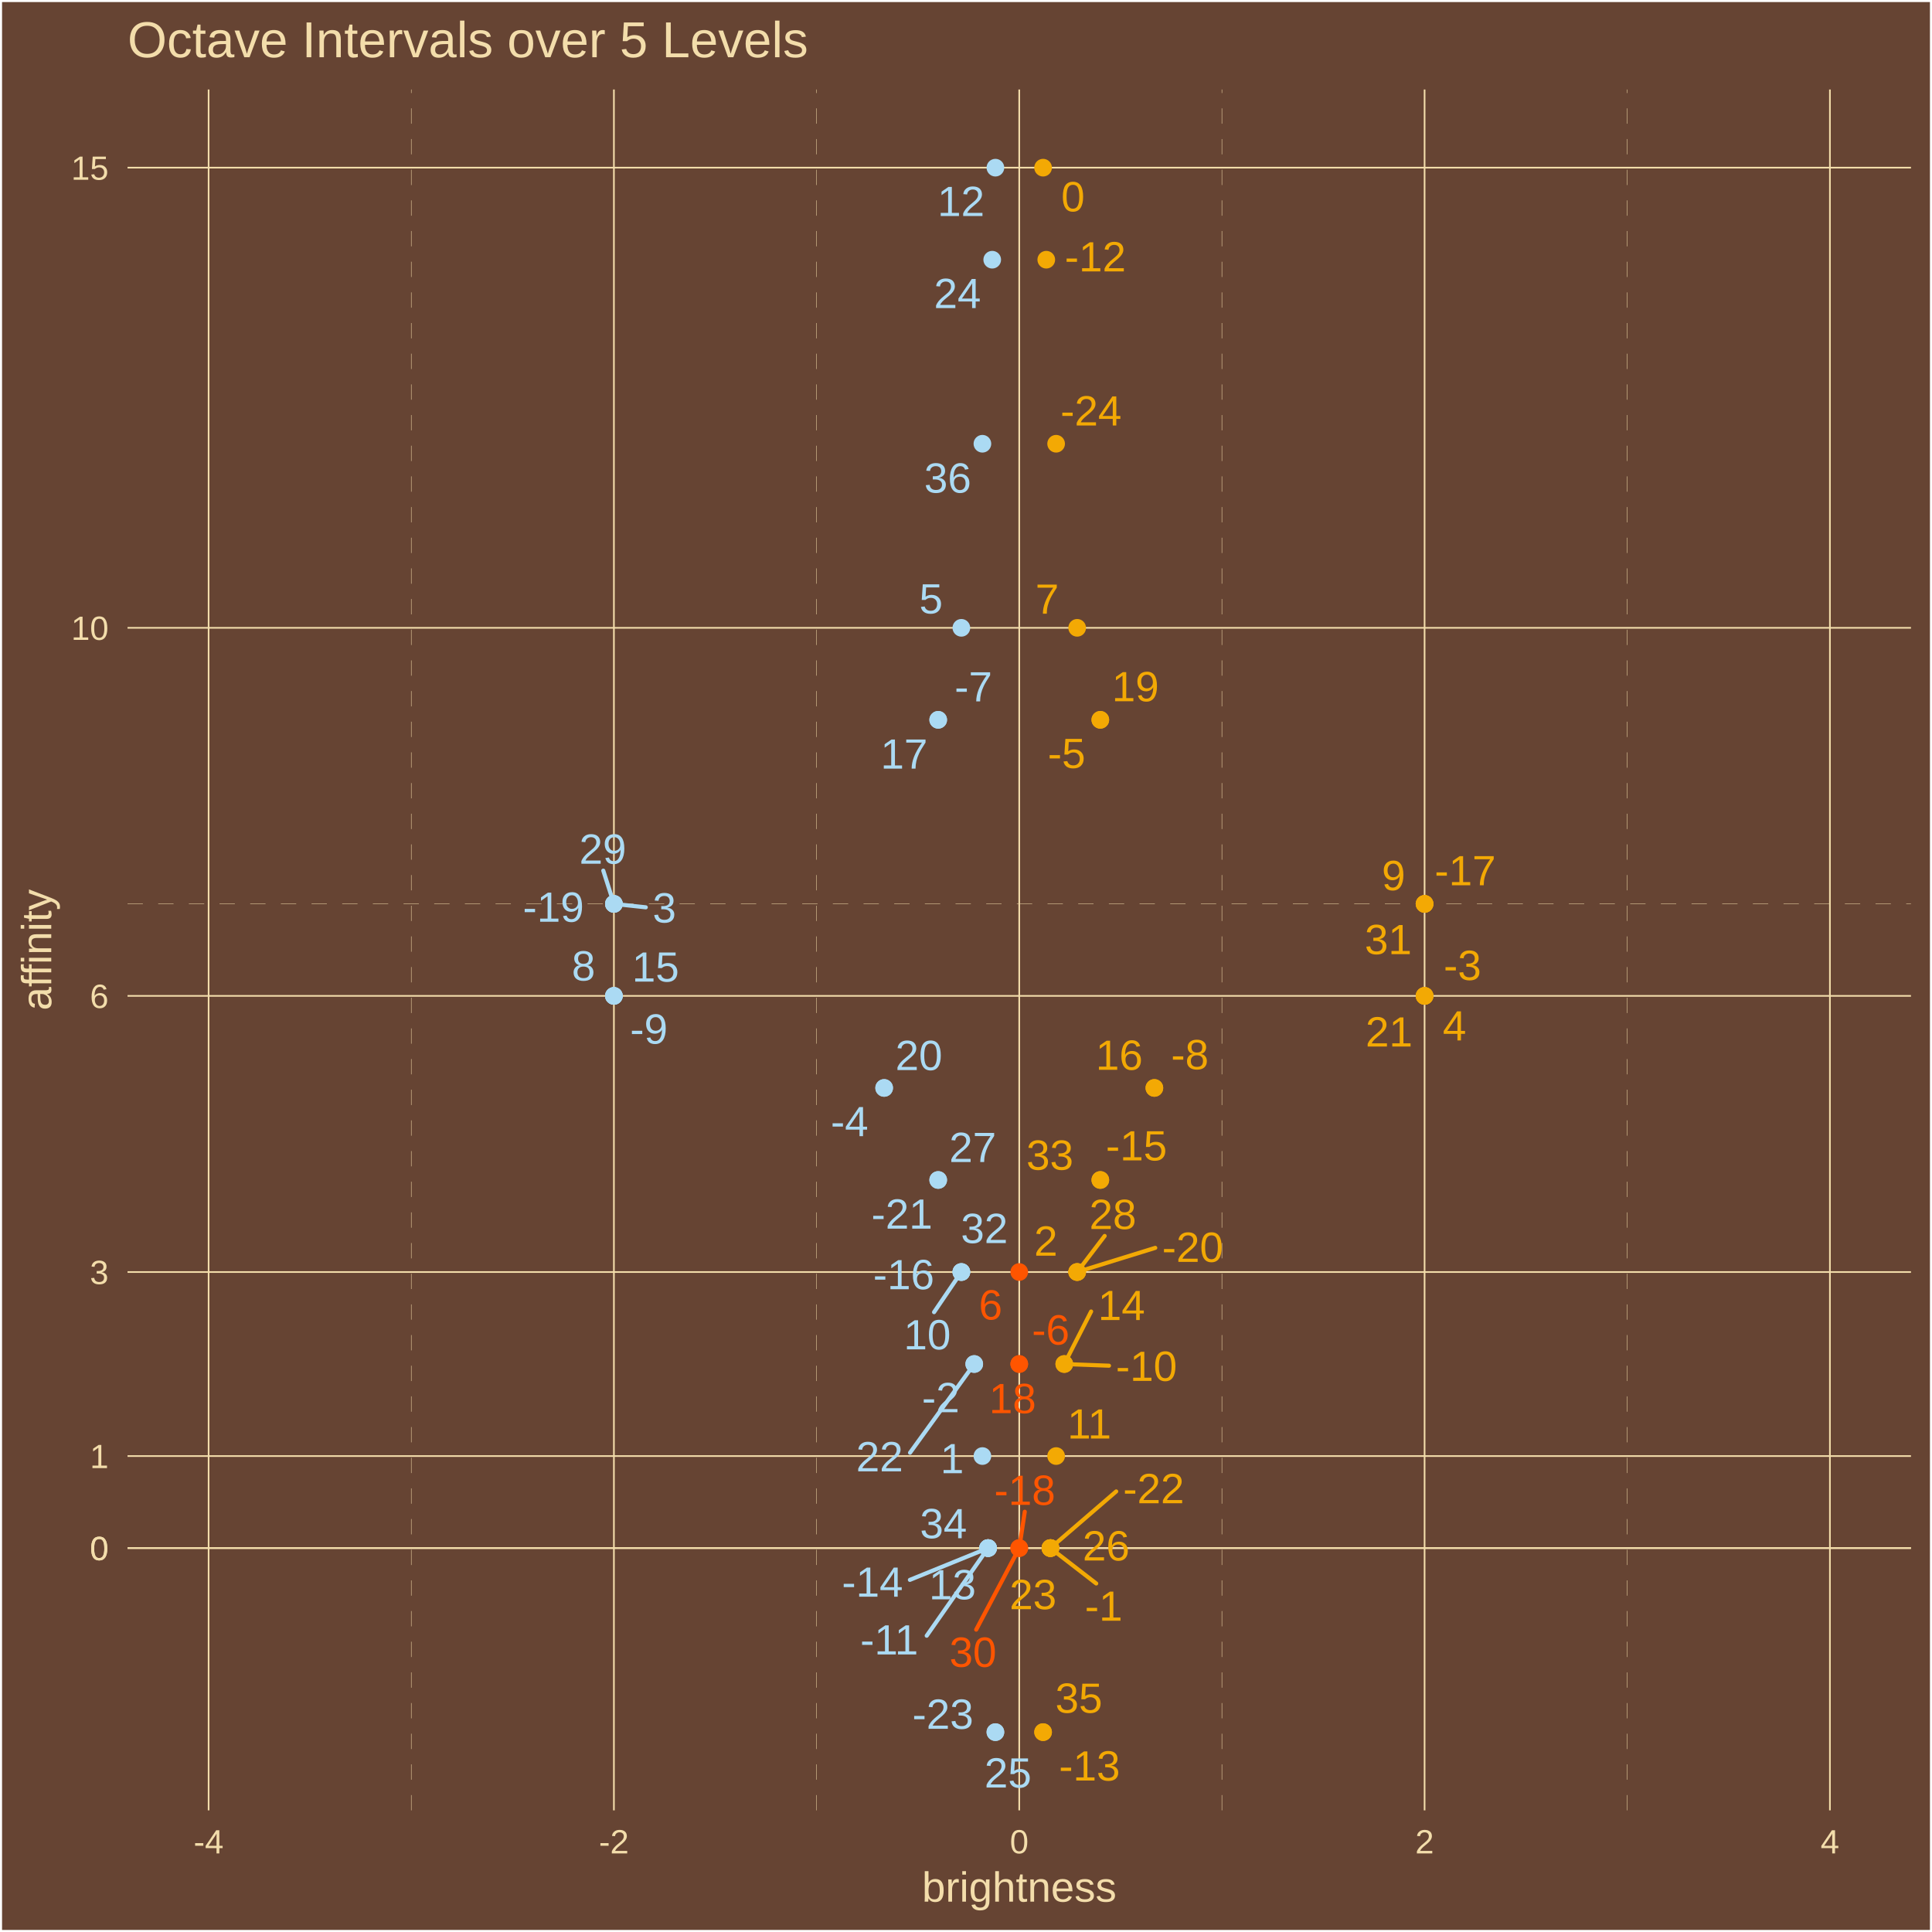
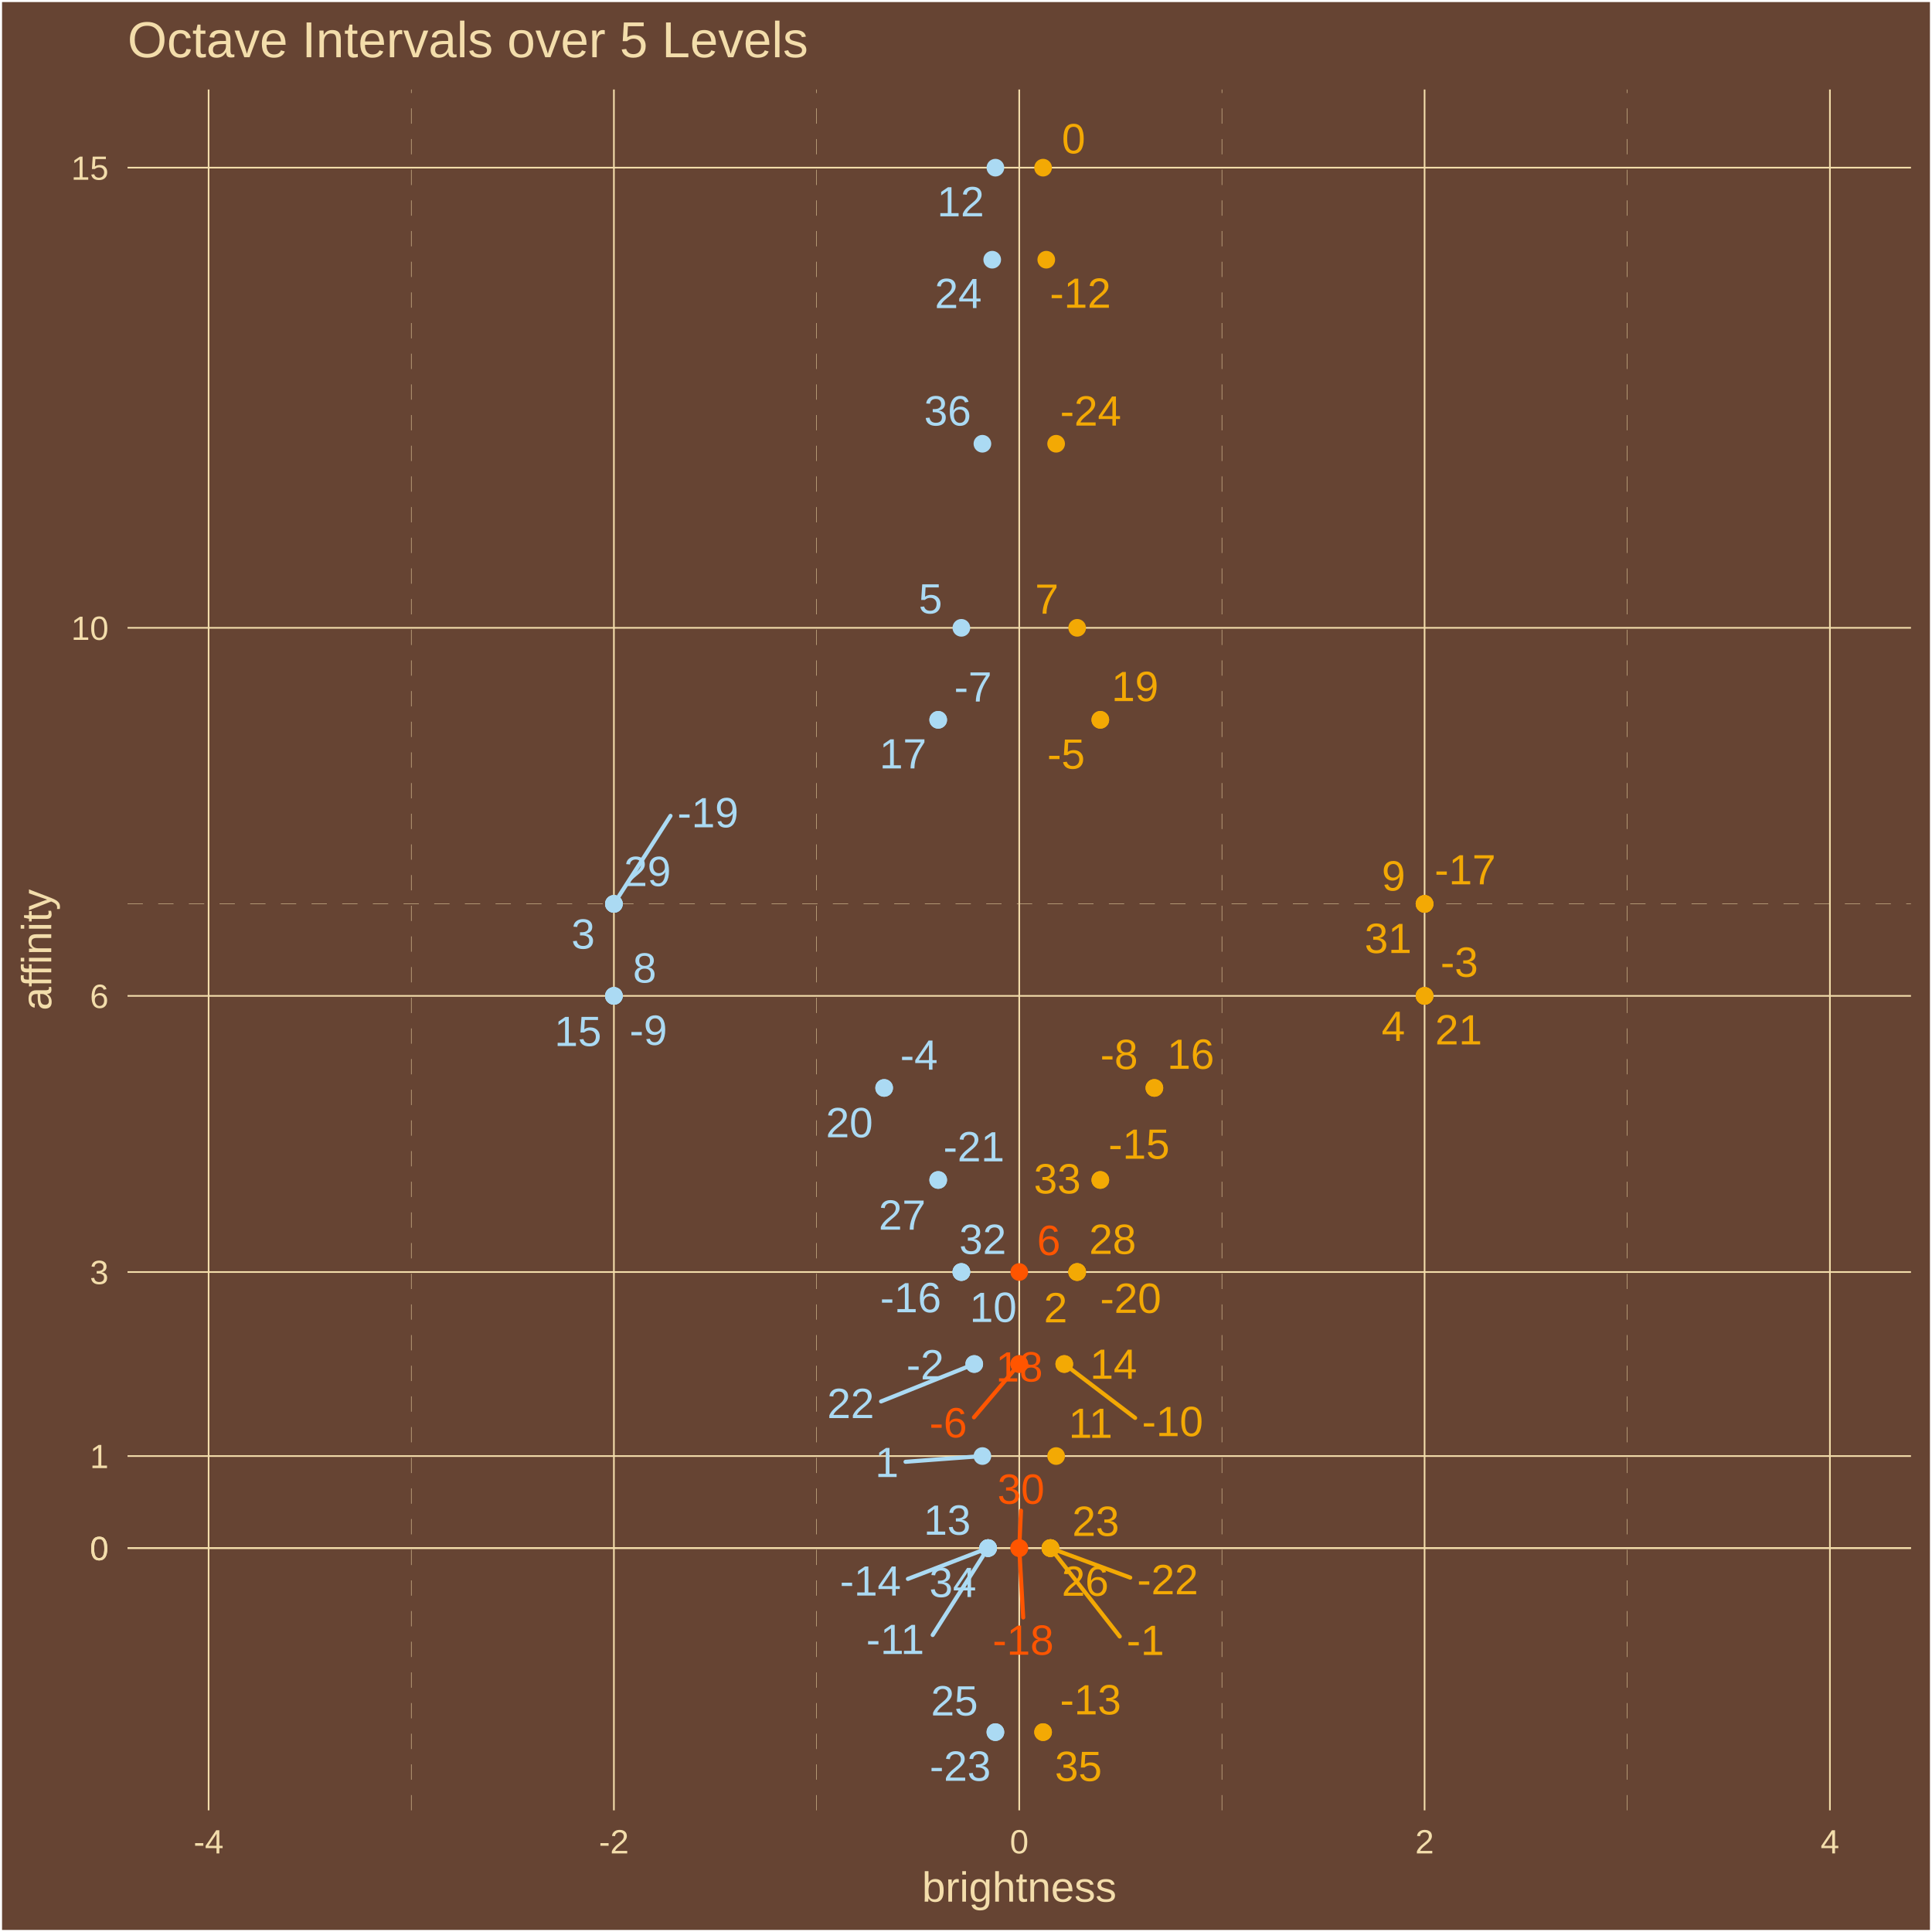
<svg xmlns="http://www.w3.org/2000/svg" class="svglite" width="504.00pt" height="504.00pt" viewBox="0 0 504.00 504.00">
  <defs>
    <style type="text/css">
    .svglite line, .svglite polyline, .svglite polygon, .svglite path, .svglite rect, .svglite circle {
      fill: none;
      stroke: #000000;
      stroke-linecap: round;
      stroke-linejoin: round;
      stroke-miterlimit: 10.00;
    }
    .svglite text {
      white-space: pre;
    }
  </style>
  </defs>
  <rect width="100%" height="100%" style="stroke: none; fill: #664433;" />
  <defs>
    <clipPath id="cpMC4wMHw1MDQuMDB8MC4wMHw1MDQuMDA=">
      <rect x="0.00" y="0.00" width="504.00" height="504.00" />
    </clipPath>
  </defs>
  <g clip-path="url(#cpMC4wMHw1MDQuMDB8MC4wMHw1MDQuMDA=)">
    <rect x="0.00" y="0" width="504.00" height="504.00" style="stroke-width: 1.07; stroke: #FFFFFF; fill: #664433;" />
  </g>
  <defs>
    <clipPath id="cpMzMuMjd8NDk4LjUyfDIzLjM0fDQ3Mi4yNw==">
      <rect x="33.27" y="23.34" width="465.25" height="448.93" />
    </clipPath>
  </defs>
  <g clip-path="url(#cpMzMuMjd8NDk4LjUyfDIzLjM0fDQ3Mi4yNw==)">
    <rect x="33.27" y="23.34" width="465.25" height="448.93" style="stroke-width: 1.07; stroke: none; fill: #664433;" />
    <polyline points="33.27,235.80 498.52,235.80 " style="stroke-width: 0.11; stroke: #F3DDAB; stroke-dasharray: 4.00,4.00; stroke-linecap: butt;" />
    <polyline points="107.29,472.27 107.29,23.34 " style="stroke-width: 0.11; stroke: #F3DDAB; stroke-dasharray: 4.00,4.00; stroke-linecap: butt;" />
    <polyline points="213.02,472.27 213.02,23.34 " style="stroke-width: 0.11; stroke: #F3DDAB; stroke-dasharray: 4.00,4.00; stroke-linecap: butt;" />
    <polyline points="318.76,472.27 318.76,23.34 " style="stroke-width: 0.11; stroke: #F3DDAB; stroke-dasharray: 4.00,4.00; stroke-linecap: butt;" />
    <polyline points="424.50,472.27 424.50,23.34 " style="stroke-width: 0.11; stroke: #F3DDAB; stroke-dasharray: 4.00,4.00; stroke-linecap: butt;" />
    <polyline points="33.27,403.85 498.52,403.85 " style="stroke-width: 0.43; stroke: #F3DDAB; stroke-linecap: butt;" />
    <polyline points="33.27,403.85 498.52,403.85 " style="stroke-width: 0.43; stroke: #F3DDAB; stroke-linecap: butt;" />
    <polyline points="33.27,379.84 498.52,379.84 " style="stroke-width: 0.43; stroke: #F3DDAB; stroke-linecap: butt;" />
    <polyline points="33.27,331.83 498.52,331.83 " style="stroke-width: 0.43; stroke: #F3DDAB; stroke-linecap: butt;" />
    <polyline points="33.27,259.80 498.52,259.80 " style="stroke-width: 0.43; stroke: #F3DDAB; stroke-linecap: butt;" />
    <polyline points="33.27,163.78 498.52,163.78 " style="stroke-width: 0.43; stroke: #F3DDAB; stroke-linecap: butt;" />
    <polyline points="33.27,43.74 498.52,43.74 " style="stroke-width: 0.43; stroke: #F3DDAB; stroke-linecap: butt;" />
    <polyline points="54.42,472.27 54.42,23.34 " style="stroke-width: 0.43; stroke: #F3DDAB; stroke-linecap: butt;" />
    <polyline points="160.15,472.27 160.15,23.34 " style="stroke-width: 0.43; stroke: #F3DDAB; stroke-linecap: butt;" />
    <polyline points="265.89,472.27 265.89,23.34 " style="stroke-width: 0.43; stroke: #F3DDAB; stroke-linecap: butt;" />
    <polyline points="371.63,472.27 371.63,23.34 " style="stroke-width: 0.43; stroke: #F3DDAB; stroke-linecap: butt;" />
    <polyline points="477.37,472.27 477.37,23.34 " style="stroke-width: 0.43; stroke: #F3DDAB; stroke-linecap: butt;" />
    <circle cx="275.51" cy="115.76" r="1.95" style="stroke-width: 0.71; stroke: #F3A904; fill: #F3A904;" />
    <circle cx="259.67" cy="451.86" r="1.95" style="stroke-width: 0.71; stroke: #ABDAF3; fill: #ABDAF3;" />
    <circle cx="274.03" cy="403.85" r="1.95" style="stroke-width: 0.71; stroke: #F3A904; fill: #F3A904;" />
    <circle cx="244.75" cy="307.82" r="1.95" style="stroke-width: 0.71; stroke: #ABDAF3; fill: #ABDAF3;" />
    <circle cx="281.00" cy="331.83" r="1.95" style="stroke-width: 0.71; stroke: #F3A904; fill: #F3A904;" />
    <circle cx="160.15" cy="235.80" r="1.95" style="stroke-width: 0.71; stroke: #ABDAF3; fill: #ABDAF3;" />
    <circle cx="265.89" cy="403.85" r="1.95" style="stroke-width: 0.71; stroke: #FF5500; fill: #FF5500;" />
    <circle cx="371.63" cy="235.80" r="1.95" style="stroke-width: 0.71; stroke: #F3A904; fill: #F3A904;" />
    <circle cx="250.79" cy="331.83" r="1.95" style="stroke-width: 0.71; stroke: #ABDAF3; fill: #ABDAF3;" />
    <circle cx="287.04" cy="307.82" r="1.95" style="stroke-width: 0.71; stroke: #F3A904; fill: #F3A904;" />
    <circle cx="257.76" cy="403.85" r="1.95" style="stroke-width: 0.71; stroke: #ABDAF3; fill: #ABDAF3;" />
    <circle cx="272.11" cy="451.86" r="1.95" style="stroke-width: 0.71; stroke: #F3A904; fill: #F3A904;" />
    <circle cx="272.94" cy="67.75" r="1.95" style="stroke-width: 0.71; stroke: #F3A904; fill: #F3A904;" />
    <circle cx="257.76" cy="403.85" r="1.95" style="stroke-width: 0.71; stroke: #ABDAF3; fill: #ABDAF3;" />
    <circle cx="277.64" cy="355.83" r="1.95" style="stroke-width: 0.71; stroke: #F3A904; fill: #F3A904;" />
    <circle cx="160.15" cy="259.80" r="1.95" style="stroke-width: 0.71; stroke: #ABDAF3; fill: #ABDAF3;" />
    <circle cx="301.14" cy="283.81" r="1.95" style="stroke-width: 0.71; stroke: #F3A904; fill: #F3A904;" />
    <circle cx="244.75" cy="187.78" r="1.95" style="stroke-width: 0.71; stroke: #ABDAF3; fill: #ABDAF3;" />
    <circle cx="265.89" cy="355.83" r="1.95" style="stroke-width: 0.71; stroke: #FF5500; fill: #FF5500;" />
    <circle cx="287.04" cy="187.78" r="1.95" style="stroke-width: 0.71; stroke: #F3A904; fill: #F3A904;" />
    <circle cx="230.65" cy="283.81" r="1.95" style="stroke-width: 0.71; stroke: #ABDAF3; fill: #ABDAF3;" />
    <circle cx="371.63" cy="259.80" r="1.95" style="stroke-width: 0.71; stroke: #F3A904; fill: #F3A904;" />
    <circle cx="254.15" cy="355.83" r="1.95" style="stroke-width: 0.71; stroke: #ABDAF3; fill: #ABDAF3;" />
    <circle cx="274.03" cy="403.85" r="1.95" style="stroke-width: 0.71; stroke: #F3A904; fill: #F3A904;" />
    <circle cx="272.11" cy="43.74" r="1.95" style="stroke-width: 0.71; stroke: #F3A904; fill: #F3A904;" />
    <circle cx="256.28" cy="379.84" r="1.95" style="stroke-width: 0.71; stroke: #ABDAF3; fill: #ABDAF3;" />
    <circle cx="281.00" cy="331.83" r="1.95" style="stroke-width: 0.71; stroke: #F3A904; fill: #F3A904;" />
    <circle cx="160.15" cy="235.80" r="1.95" style="stroke-width: 0.71; stroke: #ABDAF3; fill: #ABDAF3;" />
    <circle cx="371.63" cy="259.80" r="1.95" style="stroke-width: 0.71; stroke: #F3A904; fill: #F3A904;" />
    <circle cx="250.79" cy="163.78" r="1.95" style="stroke-width: 0.71; stroke: #ABDAF3; fill: #ABDAF3;" />
    <circle cx="265.89" cy="331.83" r="1.95" style="stroke-width: 0.71; stroke: #FF5500; fill: #FF5500;" />
    <circle cx="281.00" cy="163.78" r="1.95" style="stroke-width: 0.71; stroke: #F3A904; fill: #F3A904;" />
    <circle cx="160.15" cy="259.80" r="1.95" style="stroke-width: 0.71; stroke: #ABDAF3; fill: #ABDAF3;" />
    <circle cx="371.63" cy="235.80" r="1.95" style="stroke-width: 0.71; stroke: #F3A904; fill: #F3A904;" />
    <circle cx="250.79" cy="331.83" r="1.95" style="stroke-width: 0.71; stroke: #ABDAF3; fill: #ABDAF3;" />
    <circle cx="275.51" cy="379.84" r="1.95" style="stroke-width: 0.71; stroke: #F3A904; fill: #F3A904;" />
    <circle cx="259.67" cy="43.74" r="1.95" style="stroke-width: 0.71; stroke: #ABDAF3; fill: #ABDAF3;" />
    <circle cx="257.76" cy="403.85" r="1.95" style="stroke-width: 0.71; stroke: #ABDAF3; fill: #ABDAF3;" />
    <circle cx="277.64" cy="355.83" r="1.95" style="stroke-width: 0.71; stroke: #F3A904; fill: #F3A904;" />
    <circle cx="160.15" cy="259.80" r="1.95" style="stroke-width: 0.71; stroke: #ABDAF3; fill: #ABDAF3;" />
    <circle cx="301.14" cy="283.81" r="1.95" style="stroke-width: 0.71; stroke: #F3A904; fill: #F3A904;" />
    <circle cx="244.75" cy="187.78" r="1.95" style="stroke-width: 0.71; stroke: #ABDAF3; fill: #ABDAF3;" />
    <circle cx="265.89" cy="355.83" r="1.95" style="stroke-width: 0.71; stroke: #FF5500; fill: #FF5500;" />
    <circle cx="287.04" cy="187.78" r="1.95" style="stroke-width: 0.71; stroke: #F3A904; fill: #F3A904;" />
    <circle cx="230.65" cy="283.81" r="1.95" style="stroke-width: 0.71; stroke: #ABDAF3; fill: #ABDAF3;" />
    <circle cx="371.63" cy="259.80" r="1.95" style="stroke-width: 0.71; stroke: #F3A904; fill: #F3A904;" />
    <circle cx="254.15" cy="355.83" r="1.95" style="stroke-width: 0.71; stroke: #ABDAF3; fill: #ABDAF3;" />
    <circle cx="274.03" cy="403.85" r="1.95" style="stroke-width: 0.71; stroke: #F3A904; fill: #F3A904;" />
    <circle cx="258.84" cy="67.75" r="1.95" style="stroke-width: 0.71; stroke: #ABDAF3; fill: #ABDAF3;" />
    <circle cx="259.67" cy="451.86" r="1.95" style="stroke-width: 0.71; stroke: #ABDAF3; fill: #ABDAF3;" />
    <circle cx="274.03" cy="403.85" r="1.95" style="stroke-width: 0.71; stroke: #F3A904; fill: #F3A904;" />
    <circle cx="244.75" cy="307.82" r="1.95" style="stroke-width: 0.71; stroke: #ABDAF3; fill: #ABDAF3;" />
    <circle cx="281.00" cy="331.83" r="1.95" style="stroke-width: 0.71; stroke: #F3A904; fill: #F3A904;" />
    <circle cx="160.15" cy="235.80" r="1.95" style="stroke-width: 0.71; stroke: #ABDAF3; fill: #ABDAF3;" />
    <circle cx="265.89" cy="403.85" r="1.95" style="stroke-width: 0.71; stroke: #FF5500; fill: #FF5500;" />
    <circle cx="371.63" cy="235.80" r="1.95" style="stroke-width: 0.71; stroke: #F3A904; fill: #F3A904;" />
    <circle cx="250.79" cy="331.83" r="1.95" style="stroke-width: 0.71; stroke: #ABDAF3; fill: #ABDAF3;" />
    <circle cx="287.04" cy="307.82" r="1.95" style="stroke-width: 0.71; stroke: #F3A904; fill: #F3A904;" />
    <circle cx="257.76" cy="403.85" r="1.95" style="stroke-width: 0.71; stroke: #ABDAF3; fill: #ABDAF3;" />
    <circle cx="272.11" cy="451.86" r="1.95" style="stroke-width: 0.71; stroke: #F3A904; fill: #F3A904;" />
    <circle cx="256.28" cy="115.76" r="1.95" style="stroke-width: 0.71; stroke: #ABDAF3; fill: #ABDAF3;" />
-     <line x1="291.18" y1="389.07" x2="274.88" y2="403.11" style="stroke-width: 1.07; stroke: #F3A904;" />
-     <line x1="301.37" y1="325.53" x2="282.09" y2="331.49" style="stroke-width: 1.07; stroke: #F3A904;" />
-     <line x1="267.33" y1="394.37" x2="266.06" y2="402.76" style="stroke-width: 1.07; stroke: #FF5500;" />
-     <line x1="237.36" y1="412.14" x2="256.71" y2="404.27" style="stroke-width: 1.07; stroke: #ABDAF3;" />
-     <line x1="241.75" y1="426.71" x2="257.12" y2="404.76" style="stroke-width: 1.07; stroke: #ABDAF3;" />
-     <line x1="289.30" y1="356.27" x2="278.78" y2="355.88" style="stroke-width: 1.07; stroke: #F3A904;" />
-     <line x1="285.97" y1="413.08" x2="274.92" y2="404.54" style="stroke-width: 1.07; stroke: #F3A904;" />
-     <line x1="168.46" y1="236.69" x2="161.29" y2="235.92" style="stroke-width: 1.07; stroke: #ABDAF3;" />
-     <line x1="243.67" y1="342.30" x2="250.16" y2="332.75" style="stroke-width: 1.07; stroke: #ABDAF3;" />
-     <line x1="284.64" y1="342.13" x2="278.15" y2="354.84" style="stroke-width: 1.07; stroke: #F3A904;" />
-     <line x1="237.40" y1="378.97" x2="253.49" y2="356.74" style="stroke-width: 1.07; stroke: #ABDAF3;" />
-     <line x1="288.17" y1="322.42" x2="281.68" y2="330.94" style="stroke-width: 1.07; stroke: #F3A904;" />
-     <line x1="157.38" y1="227.12" x2="159.82" y2="234.75" style="stroke-width: 1.07; stroke: #ABDAF3;" />
-     <line x1="254.66" y1="425.12" x2="265.38" y2="404.83" style="stroke-width: 1.07; stroke: #FF5500;" />
-     <text x="284.62" y="111.00" text-anchor="middle" style="font-size: 11.04px;fill: #F3A904; font-family: &quot;Arial&quot;;" textLength="15.94px" lengthAdjust="spacingAndGlyphs">-24</text>
-     <text x="245.97" y="450.99" text-anchor="middle" style="font-size: 11.04px;fill: #ABDAF3; font-family: &quot;Arial&quot;;" textLength="15.94px" lengthAdjust="spacingAndGlyphs">-23</text>
-     <text x="300.96" y="392.15" text-anchor="middle" style="font-size: 11.04px;fill: #F3A904; font-family: &quot;Arial&quot;;" textLength="15.94px" lengthAdjust="spacingAndGlyphs">-22</text>
-     <text x="235.29" y="320.52" text-anchor="middle" style="font-size: 11.04px;fill: #ABDAF3; font-family: &quot;Arial&quot;;" textLength="15.94px" lengthAdjust="spacingAndGlyphs">-21</text>
-     <text x="311.14" y="329.19" text-anchor="middle" style="font-size: 11.04px;fill: #F3A904; font-family: &quot;Arial&quot;;" textLength="15.94px" lengthAdjust="spacingAndGlyphs">-20</text>
-     <text x="144.37" y="240.46" text-anchor="middle" style="font-size: 11.04px;fill: #ABDAF3; font-family: &quot;Arial&quot;;" textLength="15.94px" lengthAdjust="spacingAndGlyphs">-19</text>
-     <text x="267.34" y="392.57" text-anchor="middle" style="font-size: 11.04px;fill: #FF5500; font-family: &quot;Arial&quot;;" textLength="15.94px" lengthAdjust="spacingAndGlyphs">-18</text>
-     <text x="382.23" y="230.94" text-anchor="middle" style="font-size: 11.04px;fill: #F3A904; font-family: &quot;Arial&quot;;" textLength="15.94px" lengthAdjust="spacingAndGlyphs">-17</text>
-     <text x="235.75" y="336.32" text-anchor="middle" style="font-size: 11.04px;fill: #ABDAF3; font-family: &quot;Arial&quot;;" textLength="15.94px" lengthAdjust="spacingAndGlyphs">-16</text>
-     <text x="296.46" y="302.71" text-anchor="middle" style="font-size: 11.04px;fill: #F3A904; font-family: &quot;Arial&quot;;" textLength="15.94px" lengthAdjust="spacingAndGlyphs">-15</text>
-     <text x="227.59" y="416.53" text-anchor="middle" style="font-size: 11.04px;fill: #ABDAF3; font-family: &quot;Arial&quot;;" textLength="15.94px" lengthAdjust="spacingAndGlyphs">-14</text>
-     <text x="284.22" y="464.49" text-anchor="middle" style="font-size: 11.04px;fill: #F3A904; font-family: &quot;Arial&quot;;" textLength="15.94px" lengthAdjust="spacingAndGlyphs">-13</text>
-     <text x="285.74" y="70.80" text-anchor="middle" style="font-size: 11.04px;fill: #F3A904; font-family: &quot;Arial&quot;;" textLength="15.94px" lengthAdjust="spacingAndGlyphs">-12</text>
-     <text x="231.98" y="431.60" text-anchor="middle" style="font-size: 11.04px;fill: #ABDAF3; font-family: &quot;Arial&quot;;" textLength="15.94px" lengthAdjust="spacingAndGlyphs">-11</text>
-     <text x="299.07" y="360.23" text-anchor="middle" style="font-size: 11.04px;fill: #F3A904; font-family: &quot;Arial&quot;;" textLength="15.94px" lengthAdjust="spacingAndGlyphs">-10</text>
-     <text x="169.27" y="272.26" text-anchor="middle" style="font-size: 11.04px;fill: #ABDAF3; font-family: &quot;Arial&quot;;" textLength="9.81px" lengthAdjust="spacingAndGlyphs">-9</text>
-     <text x="310.40" y="278.94" text-anchor="middle" style="font-size: 11.04px;fill: #F3A904; font-family: &quot;Arial&quot;;" textLength="9.81px" lengthAdjust="spacingAndGlyphs">-8</text>
-     <text x="253.93" y="182.97" text-anchor="middle" style="font-size: 11.04px;fill: #ABDAF3; font-family: &quot;Arial&quot;;" textLength="9.81px" lengthAdjust="spacingAndGlyphs">-7</text>
-     <text x="274.10" y="350.75" text-anchor="middle" style="font-size: 11.04px;fill: #FF5500; font-family: &quot;Arial&quot;;" textLength="9.81px" lengthAdjust="spacingAndGlyphs">-6</text>
-     <text x="278.24" y="200.35" text-anchor="middle" style="font-size: 11.04px;fill: #F3A904; font-family: &quot;Arial&quot;;" textLength="9.81px" lengthAdjust="spacingAndGlyphs">-5</text>
-     <text x="221.62" y="296.40" text-anchor="middle" style="font-size: 11.04px;fill: #ABDAF3; font-family: &quot;Arial&quot;;" textLength="9.81px" lengthAdjust="spacingAndGlyphs">-4</text>
-     <text x="381.51" y="255.66" text-anchor="middle" style="font-size: 11.04px;fill: #F3A904; font-family: &quot;Arial&quot;;" textLength="9.81px" lengthAdjust="spacingAndGlyphs">-3</text>
-     <text x="245.40" y="368.41" text-anchor="middle" style="font-size: 11.04px;fill: #ABDAF3; font-family: &quot;Arial&quot;;" textLength="9.81px" lengthAdjust="spacingAndGlyphs">-2</text>
-     <text x="287.92" y="422.80" text-anchor="middle" style="font-size: 11.04px;fill: #F3A904; font-family: &quot;Arial&quot;;" textLength="9.81px" lengthAdjust="spacingAndGlyphs">-1</text>
-     <text x="279.90" y="55.13" text-anchor="middle" style="font-size: 11.04px;fill: #F3A904; font-family: &quot;Arial&quot;;" textLength="6.13px" lengthAdjust="spacingAndGlyphs">0</text>
-     <text x="248.38" y="384.31" text-anchor="middle" style="font-size: 11.04px;fill: #ABDAF3; font-family: &quot;Arial&quot;;" textLength="6.13px" lengthAdjust="spacingAndGlyphs">1</text>
-     <text x="272.83" y="327.57" text-anchor="middle" style="font-size: 11.04px;fill: #F3A904; font-family: &quot;Arial&quot;;" textLength="6.13px" lengthAdjust="spacingAndGlyphs">2</text>
-     <text x="173.32" y="240.66" text-anchor="middle" style="font-size: 11.04px;fill: #ABDAF3; font-family: &quot;Arial&quot;;" textLength="6.13px" lengthAdjust="spacingAndGlyphs">3</text>
-     <text x="379.44" y="271.42" text-anchor="middle" style="font-size: 11.04px;fill: #F3A904; font-family: &quot;Arial&quot;;" textLength="6.13px" lengthAdjust="spacingAndGlyphs">4</text>
-     <text x="242.87" y="160.02" text-anchor="middle" style="font-size: 11.04px;fill: #ABDAF3; font-family: &quot;Arial&quot;;" textLength="6.13px" lengthAdjust="spacingAndGlyphs">5</text>
-     <text x="258.41" y="344.23" text-anchor="middle" style="font-size: 11.04px;fill: #FF5500; font-family: &quot;Arial&quot;;" textLength="6.13px" lengthAdjust="spacingAndGlyphs">6</text>
-     <text x="273.16" y="160.09" text-anchor="middle" style="font-size: 11.04px;fill: #F3A904; font-family: &quot;Arial&quot;;" textLength="6.13px" lengthAdjust="spacingAndGlyphs">7</text>
-     <text x="152.22" y="255.79" text-anchor="middle" style="font-size: 11.04px;fill: #ABDAF3; font-family: &quot;Arial&quot;;" textLength="6.13px" lengthAdjust="spacingAndGlyphs">8</text>
-     <text x="363.54" y="232.22" text-anchor="middle" style="font-size: 11.04px;fill: #F3A904; font-family: &quot;Arial&quot;;" textLength="6.13px" lengthAdjust="spacingAndGlyphs">9</text>
-     <text x="241.89" y="352.01" text-anchor="middle" style="font-size: 11.04px;fill: #ABDAF3; font-family: &quot;Arial&quot;;" textLength="12.27px" lengthAdjust="spacingAndGlyphs">10</text>
-     <text x="284.17" y="375.27" text-anchor="middle" style="font-size: 11.04px;fill: #F3A904; font-family: &quot;Arial&quot;;" textLength="12.27px" lengthAdjust="spacingAndGlyphs">11</text>
-     <text x="250.70" y="56.36" text-anchor="middle" style="font-size: 11.04px;fill: #ABDAF3; font-family: &quot;Arial&quot;;" textLength="12.27px" lengthAdjust="spacingAndGlyphs">12</text>
-     <text x="248.47" y="417.21" text-anchor="middle" style="font-size: 11.04px;fill: #ABDAF3; font-family: &quot;Arial&quot;;" textLength="12.27px" lengthAdjust="spacingAndGlyphs">13</text>
-     <text x="292.57" y="344.36" text-anchor="middle" style="font-size: 11.04px;fill: #F3A904; font-family: &quot;Arial&quot;;" textLength="12.27px" lengthAdjust="spacingAndGlyphs">14</text>
-     <text x="171.01" y="256.07" text-anchor="middle" style="font-size: 11.04px;fill: #ABDAF3; font-family: &quot;Arial&quot;;" textLength="12.27px" lengthAdjust="spacingAndGlyphs">15</text>
-     <text x="291.98" y="279.08" text-anchor="middle" style="font-size: 11.04px;fill: #F3A904; font-family: &quot;Arial&quot;;" textLength="12.27px" lengthAdjust="spacingAndGlyphs">16</text>
-     <text x="235.85" y="200.51" text-anchor="middle" style="font-size: 11.04px;fill: #ABDAF3; font-family: &quot;Arial&quot;;" textLength="12.27px" lengthAdjust="spacingAndGlyphs">17</text>
-     <text x="264.16" y="368.65" text-anchor="middle" style="font-size: 11.04px;fill: #FF5500; font-family: &quot;Arial&quot;;" textLength="12.27px" lengthAdjust="spacingAndGlyphs">18</text>
-     <text x="296.19" y="182.94" text-anchor="middle" style="font-size: 11.04px;fill: #F3A904; font-family: &quot;Arial&quot;;" textLength="12.27px" lengthAdjust="spacingAndGlyphs">19</text>
-     <text x="239.70" y="279.15" text-anchor="middle" style="font-size: 11.04px;fill: #ABDAF3; font-family: &quot;Arial&quot;;" textLength="12.27px" lengthAdjust="spacingAndGlyphs">20</text>
-     <text x="362.36" y="273.00" text-anchor="middle" style="font-size: 11.04px;fill: #F3A904; font-family: &quot;Arial&quot;;" textLength="12.27px" lengthAdjust="spacingAndGlyphs">21</text>
-     <text x="229.46" y="383.83" text-anchor="middle" style="font-size: 11.04px;fill: #ABDAF3; font-family: &quot;Arial&quot;;" textLength="12.27px" lengthAdjust="spacingAndGlyphs">22</text>
-     <text x="269.48" y="419.78" text-anchor="middle" style="font-size: 11.04px;fill: #F3A904; font-family: &quot;Arial&quot;;" textLength="12.27px" lengthAdjust="spacingAndGlyphs">23</text>
-     <text x="249.77" y="80.37" text-anchor="middle" style="font-size: 11.04px;fill: #ABDAF3; font-family: &quot;Arial&quot;;" textLength="12.27px" lengthAdjust="spacingAndGlyphs">24</text>
-     <text x="262.94" y="466.32" text-anchor="middle" style="font-size: 11.04px;fill: #ABDAF3; font-family: &quot;Arial&quot;;" textLength="12.27px" lengthAdjust="spacingAndGlyphs">25</text>
-     <text x="288.55" y="407.08" text-anchor="middle" style="font-size: 11.04px;fill: #F3A904; font-family: &quot;Arial&quot;;" textLength="12.27px" lengthAdjust="spacingAndGlyphs">26</text>
-     <text x="253.75" y="303.14" text-anchor="middle" style="font-size: 11.04px;fill: #ABDAF3; font-family: &quot;Arial&quot;;" textLength="12.27px" lengthAdjust="spacingAndGlyphs">27</text>
-     <text x="290.30" y="320.62" text-anchor="middle" style="font-size: 11.04px;fill: #F3A904; font-family: &quot;Arial&quot;;" textLength="12.27px" lengthAdjust="spacingAndGlyphs">28</text>
-     <text x="157.24" y="225.32" text-anchor="middle" style="font-size: 11.04px;fill: #ABDAF3; font-family: &quot;Arial&quot;;" textLength="12.27px" lengthAdjust="spacingAndGlyphs">29</text>
-     <text x="253.81" y="434.83" text-anchor="middle" style="font-size: 11.04px;fill: #FF5500; font-family: &quot;Arial&quot;;" textLength="12.27px" lengthAdjust="spacingAndGlyphs">30</text>
-     <text x="362.15" y="248.91" text-anchor="middle" style="font-size: 11.04px;fill: #F3A904; font-family: &quot;Arial&quot;;" textLength="12.27px" lengthAdjust="spacingAndGlyphs">31</text>
-     <text x="256.79" y="324.27" text-anchor="middle" style="font-size: 11.04px;fill: #ABDAF3; font-family: &quot;Arial&quot;;" textLength="12.27px" lengthAdjust="spacingAndGlyphs">32</text>
-     <text x="273.88" y="305.16" text-anchor="middle" style="font-size: 11.04px;fill: #F3A904; font-family: &quot;Arial&quot;;" textLength="12.27px" lengthAdjust="spacingAndGlyphs">33</text>
-     <text x="246.12" y="401.27" text-anchor="middle" style="font-size: 11.04px;fill: #ABDAF3; font-family: &quot;Arial&quot;;" textLength="12.27px" lengthAdjust="spacingAndGlyphs">34</text>
-     <text x="281.43" y="446.81" text-anchor="middle" style="font-size: 11.04px;fill: #F3A904; font-family: &quot;Arial&quot;;" textLength="12.27px" lengthAdjust="spacingAndGlyphs">35</text>
-     <text x="247.23" y="128.52" text-anchor="middle" style="font-size: 11.04px;fill: #ABDAF3; font-family: &quot;Arial&quot;;" textLength="12.27px" lengthAdjust="spacingAndGlyphs">36</text>
+     <line x1="294.84" y1="411.55" x2="275.09" y2="404.24" style="stroke-width: 1.07; stroke: #F3A904;" />
+     <line x1="174.91" y1="212.83" x2="160.76" y2="234.86" style="stroke-width: 1.07; stroke: #ABDAF3;" />
+     <line x1="266.92" y1="421.95" x2="265.96" y2="404.95" style="stroke-width: 1.07; stroke: #FF5500;" />
+     <line x1="236.85" y1="411.89" x2="256.70" y2="404.25" style="stroke-width: 1.07; stroke: #ABDAF3;" />
+     <line x1="243.31" y1="426.52" x2="257.16" y2="404.78" style="stroke-width: 1.07; stroke: #ABDAF3;" />
+     <line x1="296.12" y1="369.89" x2="278.54" y2="356.51" style="stroke-width: 1.07; stroke: #F3A904;" />
+     <line x1="254.08" y1="369.74" x2="265.17" y2="356.68" style="stroke-width: 1.07; stroke: #FF5500;" />
+     <line x1="292.10" y1="426.91" x2="274.72" y2="404.72" style="stroke-width: 1.07; stroke: #F3A904;" />
+     <line x1="236.23" y1="381.34" x2="255.14" y2="379.92" style="stroke-width: 1.07; stroke: #ABDAF3;" />
+     <line x1="229.85" y1="365.59" x2="253.09" y2="356.26" style="stroke-width: 1.07; stroke: #ABDAF3;" />
+     <line x1="266.34" y1="394.09" x2="265.94" y2="402.75" style="stroke-width: 1.07; stroke: #FF5500;" />
+     <text x="284.53" y="111.02" text-anchor="middle" style="font-size: 11.04px;fill: #F3A904; font-family: &quot;Arial&quot;;" textLength="15.94px" lengthAdjust="spacingAndGlyphs">-24</text>
+     <text x="250.50" y="464.55" text-anchor="middle" style="font-size: 11.04px;fill: #ABDAF3; font-family: &quot;Arial&quot;;" textLength="15.94px" lengthAdjust="spacingAndGlyphs">-23</text>
+     <text x="304.61" y="415.89" text-anchor="middle" style="font-size: 11.04px;fill: #F3A904; font-family: &quot;Arial&quot;;" textLength="15.94px" lengthAdjust="spacingAndGlyphs">-22</text>
+     <text x="254.06" y="302.96" text-anchor="middle" style="font-size: 11.04px;fill: #ABDAF3; font-family: &quot;Arial&quot;;" textLength="15.94px" lengthAdjust="spacingAndGlyphs">-21</text>
+     <text x="294.96" y="342.49" text-anchor="middle" style="font-size: 11.04px;fill: #F3A904; font-family: &quot;Arial&quot;;" textLength="15.94px" lengthAdjust="spacingAndGlyphs">-20</text>
+     <text x="184.68" y="215.81" text-anchor="middle" style="font-size: 11.04px;fill: #ABDAF3; font-family: &quot;Arial&quot;;" textLength="15.94px" lengthAdjust="spacingAndGlyphs">-19</text>
+     <text x="266.92" y="431.67" text-anchor="middle" style="font-size: 11.04px;fill: #FF5500; font-family: &quot;Arial&quot;;" textLength="15.94px" lengthAdjust="spacingAndGlyphs">-18</text>
+     <text x="382.22" y="230.70" text-anchor="middle" style="font-size: 11.04px;fill: #F3A904; font-family: &quot;Arial&quot;;" textLength="15.94px" lengthAdjust="spacingAndGlyphs">-17</text>
+     <text x="237.57" y="342.33" text-anchor="middle" style="font-size: 11.04px;fill: #ABDAF3; font-family: &quot;Arial&quot;;" textLength="15.94px" lengthAdjust="spacingAndGlyphs">-16</text>
+     <text x="297.14" y="302.28" text-anchor="middle" style="font-size: 11.04px;fill: #F3A904; font-family: &quot;Arial&quot;;" textLength="15.94px" lengthAdjust="spacingAndGlyphs">-15</text>
+     <text x="227.08" y="416.24" text-anchor="middle" style="font-size: 11.04px;fill: #ABDAF3; font-family: &quot;Arial&quot;;" textLength="15.94px" lengthAdjust="spacingAndGlyphs">-14</text>
+     <text x="284.50" y="447.23" text-anchor="middle" style="font-size: 11.04px;fill: #F3A904; font-family: &quot;Arial&quot;;" textLength="15.94px" lengthAdjust="spacingAndGlyphs">-13</text>
+     <text x="281.84" y="80.30" text-anchor="middle" style="font-size: 11.04px;fill: #F3A904; font-family: &quot;Arial&quot;;" textLength="15.94px" lengthAdjust="spacingAndGlyphs">-12</text>
+     <text x="233.54" y="431.48" text-anchor="middle" style="font-size: 11.04px;fill: #ABDAF3; font-family: &quot;Arial&quot;;" textLength="15.94px" lengthAdjust="spacingAndGlyphs">-11</text>
+     <text x="305.89" y="374.64" text-anchor="middle" style="font-size: 11.04px;fill: #F3A904; font-family: &quot;Arial&quot;;" textLength="15.94px" lengthAdjust="spacingAndGlyphs">-10</text>
+     <text x="169.14" y="272.58" text-anchor="middle" style="font-size: 11.04px;fill: #ABDAF3; font-family: &quot;Arial&quot;;" textLength="9.81px" lengthAdjust="spacingAndGlyphs">-9</text>
+     <text x="291.94" y="278.89" text-anchor="middle" style="font-size: 11.04px;fill: #F3A904; font-family: &quot;Arial&quot;;" textLength="9.81px" lengthAdjust="spacingAndGlyphs">-8</text>
+     <text x="253.83" y="183.01" text-anchor="middle" style="font-size: 11.04px;fill: #ABDAF3; font-family: &quot;Arial&quot;;" textLength="9.81px" lengthAdjust="spacingAndGlyphs">-7</text>
+     <text x="247.37" y="374.97" text-anchor="middle" style="font-size: 11.04px;fill: #FF5500; font-family: &quot;Arial&quot;;" textLength="9.81px" lengthAdjust="spacingAndGlyphs">-6</text>
+     <text x="278.11" y="200.52" text-anchor="middle" style="font-size: 11.04px;fill: #F3A904; font-family: &quot;Arial&quot;;" textLength="9.81px" lengthAdjust="spacingAndGlyphs">-5</text>
+     <text x="239.74" y="279.04" text-anchor="middle" style="font-size: 11.04px;fill: #ABDAF3; font-family: &quot;Arial&quot;;" textLength="9.81px" lengthAdjust="spacingAndGlyphs">-4</text>
+     <text x="380.69" y="254.81" text-anchor="middle" style="font-size: 11.04px;fill: #F3A904; font-family: &quot;Arial&quot;;" textLength="9.81px" lengthAdjust="spacingAndGlyphs">-3</text>
+     <text x="241.37" y="359.84" text-anchor="middle" style="font-size: 11.04px;fill: #ABDAF3; font-family: &quot;Arial&quot;;" textLength="9.81px" lengthAdjust="spacingAndGlyphs">-2</text>
+     <text x="298.80" y="431.73" text-anchor="middle" style="font-size: 11.04px;fill: #F3A904; font-family: &quot;Arial&quot;;" textLength="9.81px" lengthAdjust="spacingAndGlyphs">-1</text>
+     <text x="280.06" y="40.00" text-anchor="middle" style="font-size: 11.04px;fill: #F3A904; font-family: &quot;Arial&quot;;" textLength="6.13px" lengthAdjust="spacingAndGlyphs">0</text>
+     <text x="231.36" y="385.31" text-anchor="middle" style="font-size: 11.04px;fill: #ABDAF3; font-family: &quot;Arial&quot;;" textLength="6.13px" lengthAdjust="spacingAndGlyphs">1</text>
+     <text x="275.38" y="344.96" text-anchor="middle" style="font-size: 11.04px;fill: #F3A904; font-family: &quot;Arial&quot;;" textLength="6.13px" lengthAdjust="spacingAndGlyphs">2</text>
+     <text x="152.12" y="247.48" text-anchor="middle" style="font-size: 11.04px;fill: #ABDAF3; font-family: &quot;Arial&quot;;" textLength="6.13px" lengthAdjust="spacingAndGlyphs">3</text>
+     <text x="363.48" y="271.54" text-anchor="middle" style="font-size: 11.04px;fill: #F3A904; font-family: &quot;Arial&quot;;" textLength="6.13px" lengthAdjust="spacingAndGlyphs">4</text>
+     <text x="242.73" y="160.02" text-anchor="middle" style="font-size: 11.04px;fill: #ABDAF3; font-family: &quot;Arial&quot;;" textLength="6.13px" lengthAdjust="spacingAndGlyphs">5</text>
+     <text x="273.59" y="327.40" text-anchor="middle" style="font-size: 11.04px;fill: #FF5500; font-family: &quot;Arial&quot;;" textLength="6.13px" lengthAdjust="spacingAndGlyphs">6</text>
+     <text x="273.08" y="160.09" text-anchor="middle" style="font-size: 11.04px;fill: #F3A904; font-family: &quot;Arial&quot;;" textLength="6.13px" lengthAdjust="spacingAndGlyphs">7</text>
+     <text x="168.17" y="256.33" text-anchor="middle" style="font-size: 11.04px;fill: #ABDAF3; font-family: &quot;Arial&quot;;" textLength="6.13px" lengthAdjust="spacingAndGlyphs">8</text>
+     <text x="363.53" y="232.31" text-anchor="middle" style="font-size: 11.04px;fill: #F3A904; font-family: &quot;Arial&quot;;" textLength="6.13px" lengthAdjust="spacingAndGlyphs">9</text>
+     <text x="259.10" y="344.85" text-anchor="middle" style="font-size: 11.04px;fill: #ABDAF3; font-family: &quot;Arial&quot;;" textLength="12.27px" lengthAdjust="spacingAndGlyphs">10</text>
+     <text x="284.50" y="375.10" text-anchor="middle" style="font-size: 11.04px;fill: #F3A904; font-family: &quot;Arial&quot;;" textLength="12.27px" lengthAdjust="spacingAndGlyphs">11</text>
+     <text x="250.60" y="56.43" text-anchor="middle" style="font-size: 11.04px;fill: #ABDAF3; font-family: &quot;Arial&quot;;" textLength="12.27px" lengthAdjust="spacingAndGlyphs">12</text>
+     <text x="247.11" y="400.36" text-anchor="middle" style="font-size: 11.04px;fill: #ABDAF3; font-family: &quot;Arial&quot;;" textLength="12.27px" lengthAdjust="spacingAndGlyphs">13</text>
+     <text x="290.48" y="359.69" text-anchor="middle" style="font-size: 11.04px;fill: #F3A904; font-family: &quot;Arial&quot;;" textLength="12.27px" lengthAdjust="spacingAndGlyphs">14</text>
+     <text x="150.77" y="272.87" text-anchor="middle" style="font-size: 11.04px;fill: #ABDAF3; font-family: &quot;Arial&quot;;" textLength="12.27px" lengthAdjust="spacingAndGlyphs">15</text>
+     <text x="310.62" y="278.82" text-anchor="middle" style="font-size: 11.04px;fill: #F3A904; font-family: &quot;Arial&quot;;" textLength="12.27px" lengthAdjust="spacingAndGlyphs">16</text>
+     <text x="235.56" y="200.46" text-anchor="middle" style="font-size: 11.04px;fill: #ABDAF3; font-family: &quot;Arial&quot;;" textLength="12.27px" lengthAdjust="spacingAndGlyphs">17</text>
+     <text x="265.91" y="360.39" text-anchor="middle" style="font-size: 11.04px;fill: #FF5500; font-family: &quot;Arial&quot;;" textLength="12.27px" lengthAdjust="spacingAndGlyphs">18</text>
+     <text x="296.09" y="182.89" text-anchor="middle" style="font-size: 11.04px;fill: #F3A904; font-family: &quot;Arial&quot;;" textLength="12.27px" lengthAdjust="spacingAndGlyphs">19</text>
+     <text x="221.58" y="296.68" text-anchor="middle" style="font-size: 11.04px;fill: #ABDAF3; font-family: &quot;Arial&quot;;" textLength="12.27px" lengthAdjust="spacingAndGlyphs">20</text>
+     <text x="380.51" y="272.46" text-anchor="middle" style="font-size: 11.04px;fill: #F3A904; font-family: &quot;Arial&quot;;" textLength="12.27px" lengthAdjust="spacingAndGlyphs">21</text>
+     <text x="221.92" y="369.93" text-anchor="middle" style="font-size: 11.04px;fill: #ABDAF3; font-family: &quot;Arial&quot;;" textLength="12.27px" lengthAdjust="spacingAndGlyphs">22</text>
+     <text x="285.84" y="400.67" text-anchor="middle" style="font-size: 11.04px;fill: #F3A904; font-family: &quot;Arial&quot;;" textLength="12.27px" lengthAdjust="spacingAndGlyphs">23</text>
+     <text x="249.98" y="80.37" text-anchor="middle" style="font-size: 11.04px;fill: #ABDAF3; font-family: &quot;Arial&quot;;" textLength="12.27px" lengthAdjust="spacingAndGlyphs">24</text>
+     <text x="248.98" y="447.51" text-anchor="middle" style="font-size: 11.04px;fill: #ABDAF3; font-family: &quot;Arial&quot;;" textLength="12.27px" lengthAdjust="spacingAndGlyphs">25</text>
+     <text x="283.09" y="416.30" text-anchor="middle" style="font-size: 11.04px;fill: #F3A904; font-family: &quot;Arial&quot;;" textLength="12.27px" lengthAdjust="spacingAndGlyphs">26</text>
+     <text x="235.35" y="320.79" text-anchor="middle" style="font-size: 11.04px;fill: #ABDAF3; font-family: &quot;Arial&quot;;" textLength="12.27px" lengthAdjust="spacingAndGlyphs">27</text>
+     <text x="290.25" y="327.11" text-anchor="middle" style="font-size: 11.04px;fill: #F3A904; font-family: &quot;Arial&quot;;" textLength="12.27px" lengthAdjust="spacingAndGlyphs">28</text>
+     <text x="168.89" y="231.14" text-anchor="middle" style="font-size: 11.04px;fill: #ABDAF3; font-family: &quot;Arial&quot;;" textLength="12.27px" lengthAdjust="spacingAndGlyphs">29</text>
+     <text x="266.34" y="392.29" text-anchor="middle" style="font-size: 11.04px;fill: #FF5500; font-family: &quot;Arial&quot;;" textLength="12.27px" lengthAdjust="spacingAndGlyphs">30</text>
+     <text x="362.12" y="248.61" text-anchor="middle" style="font-size: 11.04px;fill: #F3A904; font-family: &quot;Arial&quot;;" textLength="12.27px" lengthAdjust="spacingAndGlyphs">31</text>
+     <text x="256.37" y="327.12" text-anchor="middle" style="font-size: 11.04px;fill: #ABDAF3; font-family: &quot;Arial&quot;;" textLength="12.27px" lengthAdjust="spacingAndGlyphs">32</text>
+     <text x="275.82" y="311.33" text-anchor="middle" style="font-size: 11.04px;fill: #F3A904; font-family: &quot;Arial&quot;;" textLength="12.27px" lengthAdjust="spacingAndGlyphs">33</text>
+     <text x="248.56" y="416.62" text-anchor="middle" style="font-size: 11.04px;fill: #ABDAF3; font-family: &quot;Arial&quot;;" textLength="12.27px" lengthAdjust="spacingAndGlyphs">34</text>
+     <text x="281.32" y="464.61" text-anchor="middle" style="font-size: 11.04px;fill: #F3A904; font-family: &quot;Arial&quot;;" textLength="12.27px" lengthAdjust="spacingAndGlyphs">35</text>
+     <text x="247.21" y="110.99" text-anchor="middle" style="font-size: 11.04px;fill: #ABDAF3; font-family: &quot;Arial&quot;;" textLength="12.27px" lengthAdjust="spacingAndGlyphs">36</text>
  </g>
  <g clip-path="url(#cpMC4wMHw1MDQuMDB8MC4wMHw1MDQuMDA=)">
    <text x="28.34" y="407.00" text-anchor="end" style="font-size: 8.80px;fill: #F3DDAB; font-family: &quot;Arial&quot;;" textLength="4.90px" lengthAdjust="spacingAndGlyphs">0</text>
    <text x="28.34" y="407.00" text-anchor="end" style="font-size: 8.80px;fill: #F3DDAB; font-family: &quot;Arial&quot;;" textLength="4.90px" lengthAdjust="spacingAndGlyphs">0</text>
    <text x="28.34" y="382.99" text-anchor="end" style="font-size: 8.80px;fill: #F3DDAB; font-family: &quot;Arial&quot;;" textLength="4.90px" lengthAdjust="spacingAndGlyphs">1</text>
    <text x="28.34" y="334.98" text-anchor="end" style="font-size: 8.80px;fill: #F3DDAB; font-family: &quot;Arial&quot;;" textLength="4.90px" lengthAdjust="spacingAndGlyphs">3</text>
    <text x="28.34" y="262.96" text-anchor="end" style="font-size: 8.80px;fill: #F3DDAB; font-family: &quot;Arial&quot;;" textLength="4.90px" lengthAdjust="spacingAndGlyphs">6</text>
    <text x="28.34" y="166.93" text-anchor="end" style="font-size: 8.80px;fill: #F3DDAB; font-family: &quot;Arial&quot;;" textLength="9.79px" lengthAdjust="spacingAndGlyphs">10</text>
    <text x="28.34" y="46.90" text-anchor="end" style="font-size: 8.80px;fill: #F3DDAB; font-family: &quot;Arial&quot;;" textLength="9.79px" lengthAdjust="spacingAndGlyphs">15</text>
    <text x="54.42" y="483.50" text-anchor="middle" style="font-size: 8.80px;fill: #F3DDAB; font-family: &quot;Arial&quot;;" textLength="7.83px" lengthAdjust="spacingAndGlyphs">-4</text>
    <text x="160.15" y="483.50" text-anchor="middle" style="font-size: 8.80px;fill: #F3DDAB; font-family: &quot;Arial&quot;;" textLength="7.83px" lengthAdjust="spacingAndGlyphs">-2</text>
    <text x="265.89" y="483.50" text-anchor="middle" style="font-size: 8.80px;fill: #F3DDAB; font-family: &quot;Arial&quot;;" textLength="4.90px" lengthAdjust="spacingAndGlyphs">0</text>
    <text x="371.63" y="483.50" text-anchor="middle" style="font-size: 8.80px;fill: #F3DDAB; font-family: &quot;Arial&quot;;" textLength="4.90px" lengthAdjust="spacingAndGlyphs">2</text>
    <text x="477.37" y="483.50" text-anchor="middle" style="font-size: 8.80px;fill: #F3DDAB; font-family: &quot;Arial&quot;;" textLength="4.90px" lengthAdjust="spacingAndGlyphs">4</text>
    <text x="265.89" y="496.09" text-anchor="middle" style="font-size: 11.00px;fill: #F3DDAB; font-family: &quot;Arial&quot;;" textLength="50.76px" lengthAdjust="spacingAndGlyphs">brightness</text>
    <text transform="translate(13.37,247.80) rotate(-90)" text-anchor="middle" style="font-size: 11.00px;fill: #F3DDAB; font-family: &quot;Arial&quot;;" textLength="31.78px" lengthAdjust="spacingAndGlyphs">affinity</text>
    <text x="33.27" y="14.94" style="font-size: 13.20px;fill: #F3DDAB; font-family: &quot;Arial&quot;;" textLength="177.43px" lengthAdjust="spacingAndGlyphs">Octave Intervals over 5 Levels</text>
  </g>
</svg>
